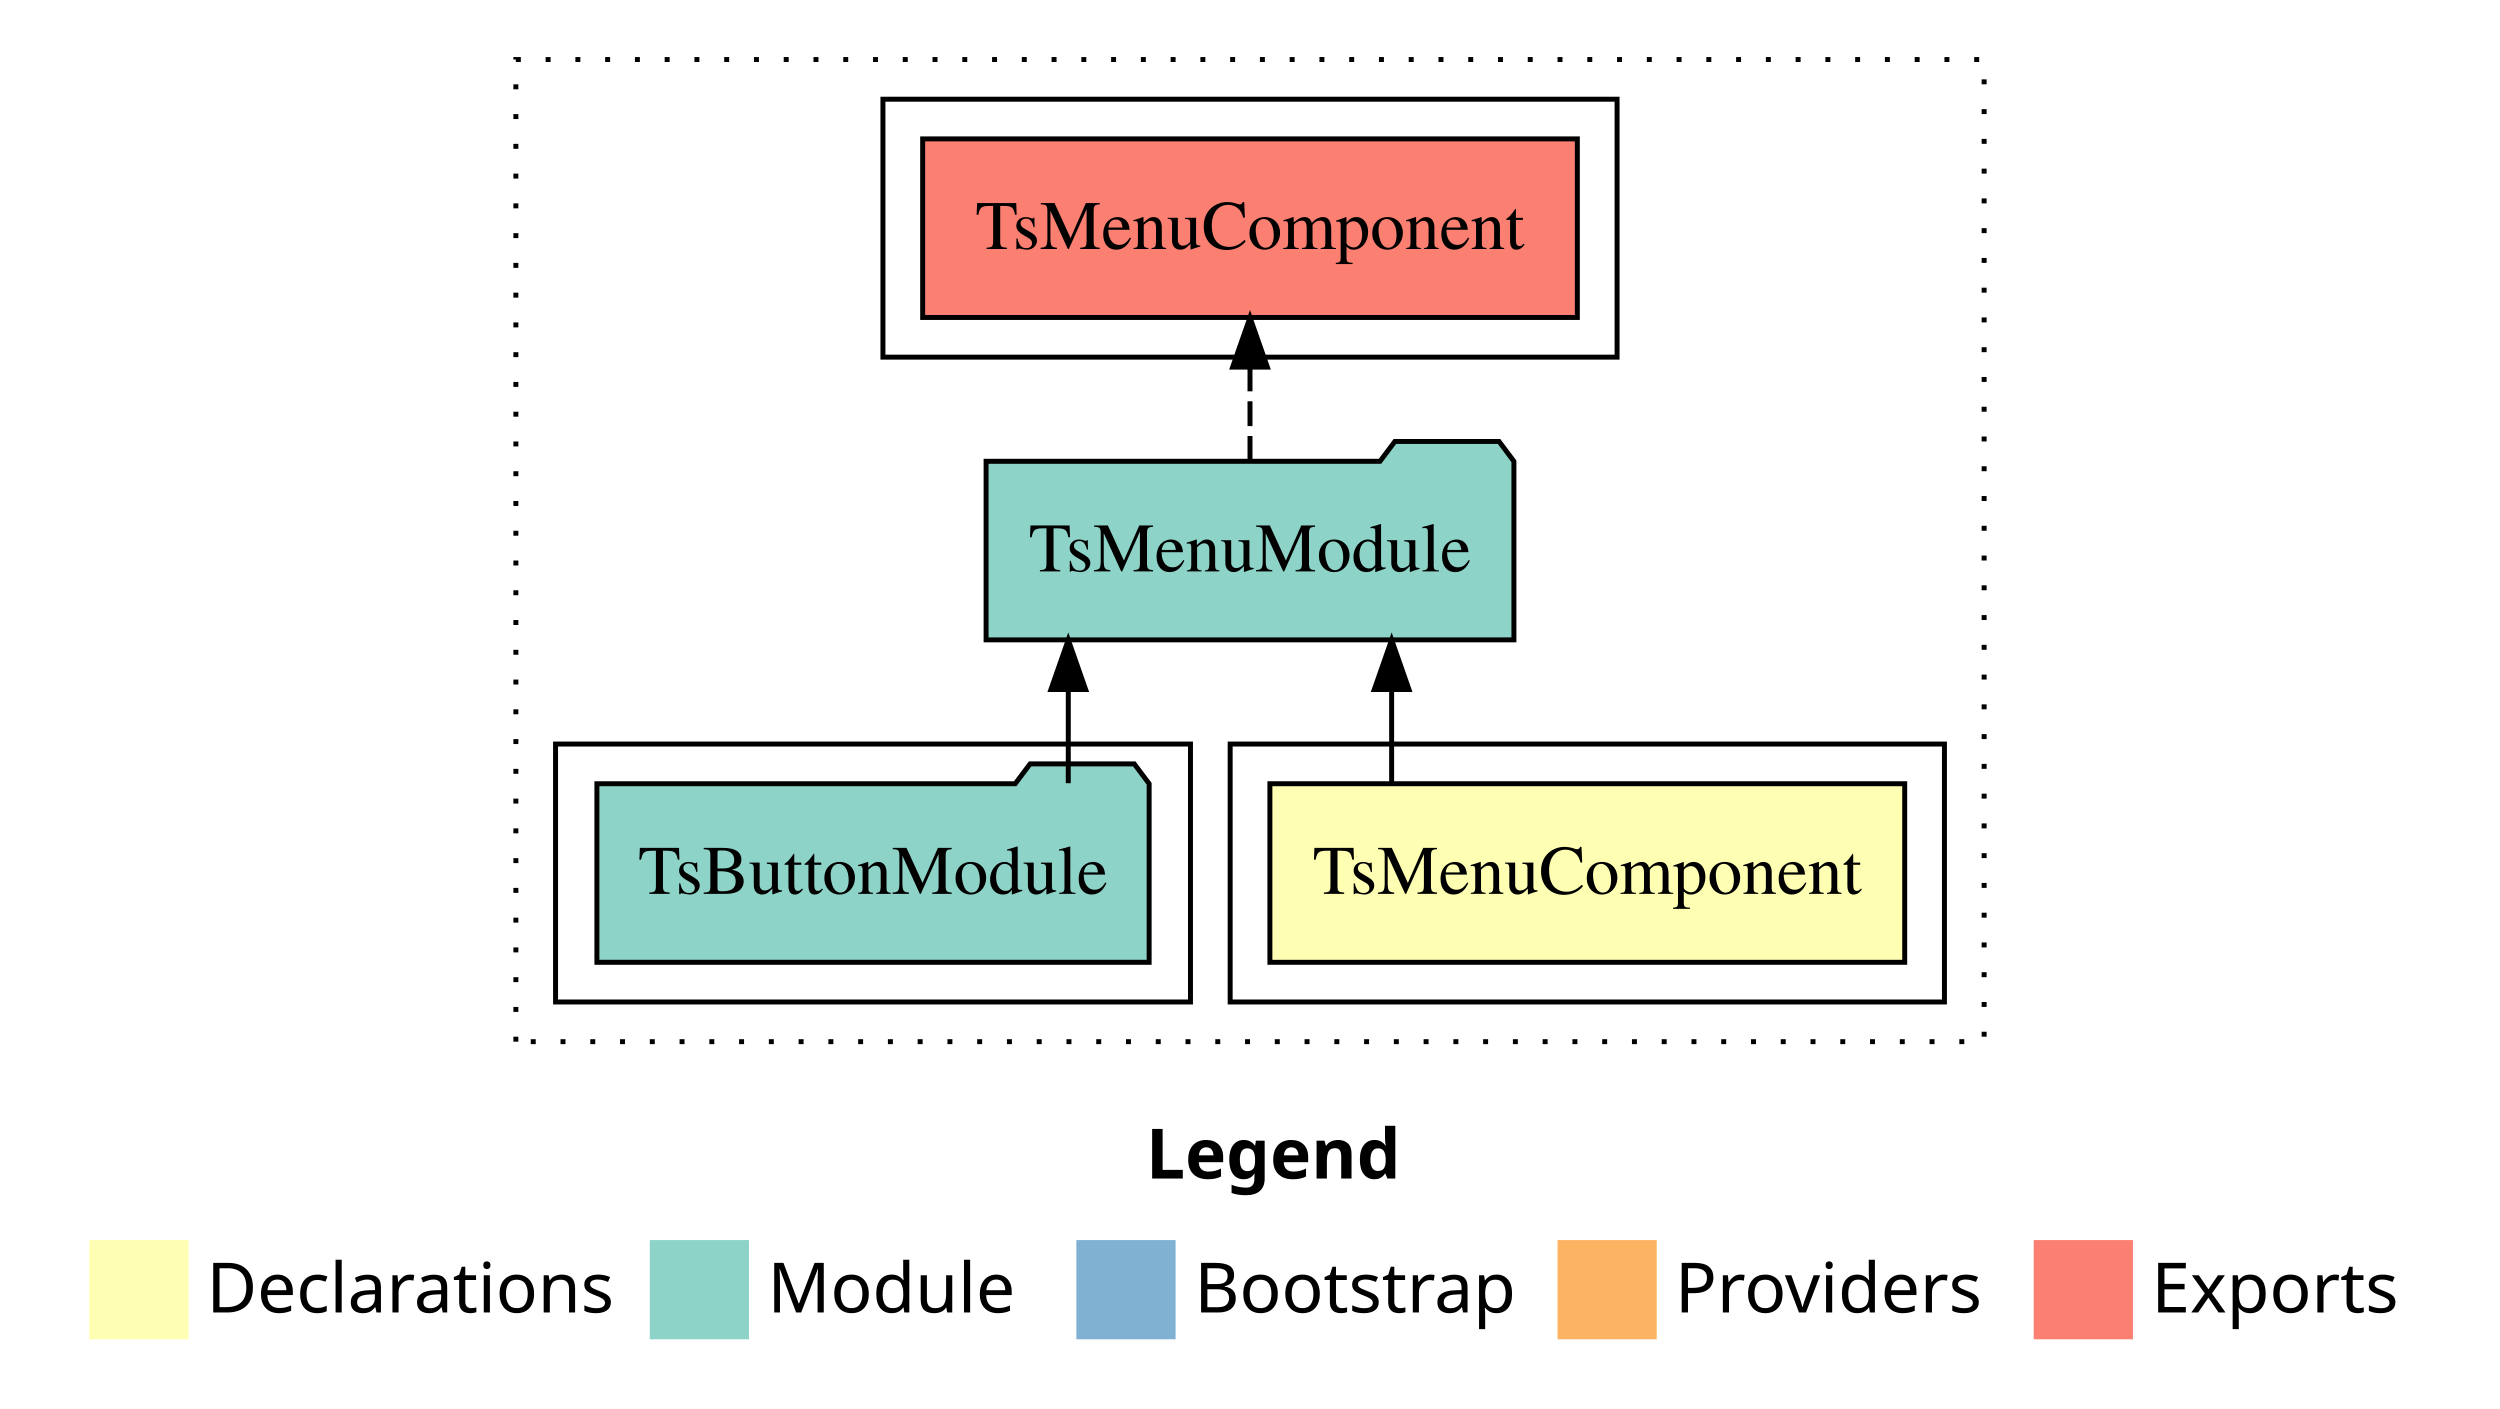
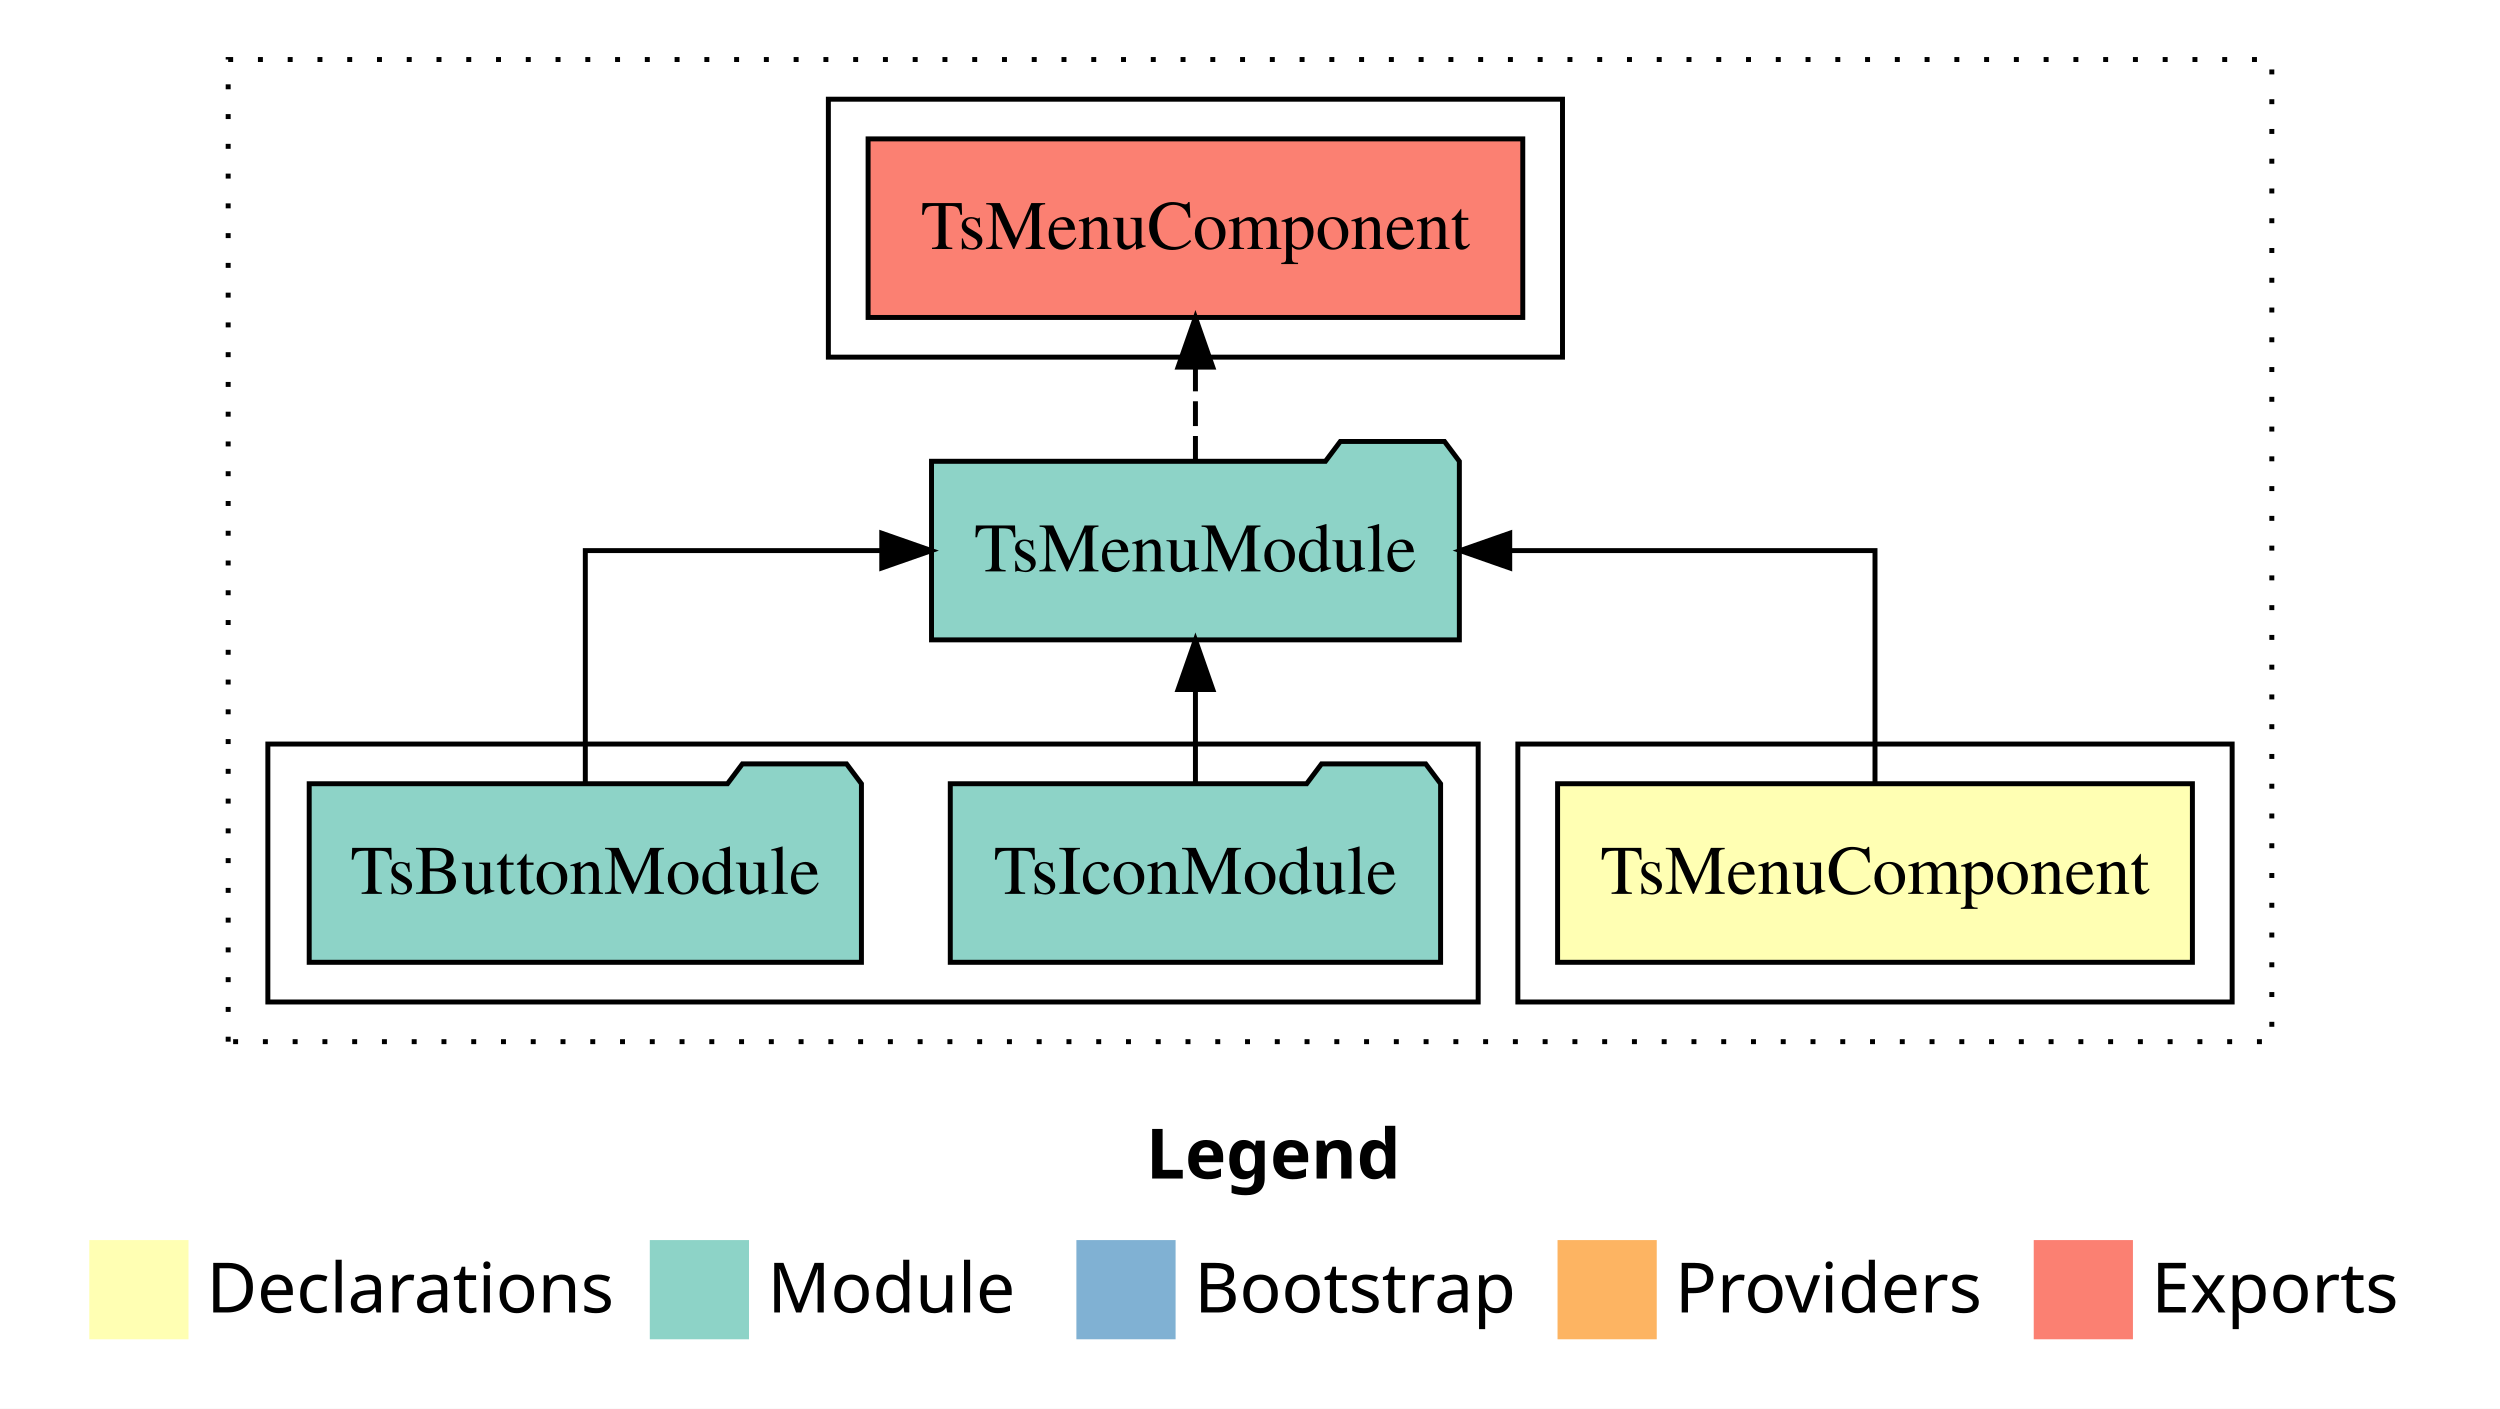
<svg xmlns="http://www.w3.org/2000/svg" width="504pt" height="284pt" viewBox="0.00 0.00 504.00 284.00">
  <g id="graph0" class="graph" transform="scale(1 1) rotate(0) translate(4 280)">
    <polygon fill="#ffffff" stroke="transparent" points="-4,4 -4,-280 500,-280 500,4 -4,4" />
    <text text-anchor="start" x="227.009" y="-42.4" font-family="sans-serif" font-weight="bold" font-size="14.00" fill="#000000">Legend</text>
    <polygon fill="#ffffb3" stroke="transparent" points="14,-10 14,-30 34,-30 34,-10 14,-10" />
    <text text-anchor="start" x="37.629" y="-15.4" font-family="sans-serif" font-size="14.00" fill="#000000">  Declarations</text>
    <polygon fill="#8dd3c7" stroke="transparent" points="127,-10 127,-30 147,-30 147,-10 127,-10" />
    <text text-anchor="start" x="150.725" y="-15.4" font-family="sans-serif" font-size="14.00" fill="#000000">  Module</text>
    <polygon fill="#80b1d3" stroke="transparent" points="213,-10 213,-30 233,-30 233,-10 213,-10" />
    <text text-anchor="start" x="236.781" y="-15.4" font-family="sans-serif" font-size="14.00" fill="#000000">  Bootstrap</text>
    <polygon fill="#fdb462" stroke="transparent" points="310,-10 310,-30 330,-30 330,-10 310,-10" />
    <text text-anchor="start" x="333.673" y="-15.4" font-family="sans-serif" font-size="14.00" fill="#000000">  Providers</text>
    <polygon fill="#fb8072" stroke="transparent" points="406,-10 406,-30 426,-30 426,-10 406,-10" />
    <text text-anchor="start" x="429.726" y="-15.4" font-family="sans-serif" font-size="14.00" fill="#000000">  Exports</text>
    <g id="clust1" class="cluster">
-       <polygon fill="none" stroke="#000000" stroke-dasharray="1,5" points="100,-70 100,-268 396,-268 396,-70 100,-70" />
+       <polygon fill="none" stroke="#000000" stroke-dasharray="1,5" points="42,-70 42,-268 454,-268 454,-70 42,-70" />
    </g>
    <g id="clust2" class="cluster">
-       <polygon fill="none" stroke="#000000" points="244,-78 244,-130 388,-130 388,-78 244,-78" />
+       <polygon fill="none" stroke="#000000" points="302,-78 302,-130 446,-130 446,-78 302,-78" />
    </g>
    <g id="clust4" class="cluster">
-       <polygon fill="none" stroke="#000000" points="108,-78 108,-130 236,-130 236,-78 108,-78" />
+       <polygon fill="none" stroke="#000000" points="50,-78 50,-130 294,-130 294,-78 50,-78" />
    </g>
    <g id="clust5" class="cluster">
-       <polygon fill="none" stroke="#000000" points="174,-208 174,-260 322,-260 322,-208 174,-208" />
+       <polygon fill="none" stroke="#000000" points="163,-208 163,-260 311,-260 311,-208 163,-208" />
    </g>
    <g id="node1" class="node">
-       <polygon fill="#ffffb3" stroke="#000000" points="379.989,-122 252.011,-122 252.011,-86 379.989,-86 379.989,-122" />
-       <text text-anchor="middle" x="316" y="-99.8" font-family="Times,serif" font-size="14.00" fill="#000000">TsMenuComponent</text>
+       <polygon fill="#ffffb3" stroke="#000000" points="437.989,-122 310.011,-122 310.011,-86 437.989,-86 437.989,-122" />
+       <text text-anchor="middle" x="374" y="-99.8" font-family="Times,serif" font-size="14.00" fill="#000000">TsMenuComponent</text>
    </g>
    <g id="node2" class="node">
-       <polygon fill="#8dd3c7" stroke="#000000" points="301.206,-187 298.206,-191 277.206,-191 274.206,-187 194.794,-187 194.794,-151 301.206,-151 301.206,-187" />
-       <text text-anchor="middle" x="248" y="-164.8" font-family="Times,serif" font-size="14.00" fill="#000000">TsMenuModule</text>
+       <polygon fill="#8dd3c7" stroke="#000000" points="290.206,-187 287.206,-191 266.206,-191 263.206,-187 183.794,-187 183.794,-151 290.206,-151 290.206,-187" />
+       <text text-anchor="middle" x="237" y="-164.8" font-family="Times,serif" font-size="14.00" fill="#000000">TsMenuModule</text>
    </g>
    <g id="edge1" class="edge">
-       <path fill="none" stroke="#000000" d="M276.554,-122.106C276.554,-122.106 276.554,-140.991 276.554,-140.991" />
-       <polygon fill="#000000" stroke="#000000" points="273.054,-140.991 276.554,-150.991 280.054,-140.991 273.054,-140.991" />
+       <path fill="none" stroke="#000000" d="M374,-122.106C374,-141.339 374,-169 374,-169 374,-169 300.36,-169 300.36,-169" />
+       <polygon fill="#000000" stroke="#000000" points="300.36,-165.5 290.36,-169 300.36,-172.5 300.36,-165.5" />
+     </g>
+     <g id="node5" class="node">
+       <polygon fill="#fb8072" stroke="#000000" points="302.99,-252 171.01,-252 171.01,-216 302.99,-216 302.99,-252" />
+       <text text-anchor="middle" x="237" y="-229.8" font-family="Times,serif" font-size="14.00" fill="#000000">TsMenuComponent </text>
+     </g>
+     <g id="edge4" class="edge">
+       <path fill="none" stroke="#000000" stroke-dasharray="5,2" d="M237,-187.106C237,-187.106 237,-205.991 237,-205.991" />
+       <polygon fill="#000000" stroke="#000000" points="233.5,-205.991 237,-215.991 240.5,-205.991 233.5,-205.991" />
+     </g>
+     <g id="node3" class="node">
+       <polygon fill="#8dd3c7" stroke="#000000" points="286.423,-122 283.423,-126 262.423,-126 259.423,-122 187.577,-122 187.577,-86 286.423,-86 286.423,-122" />
+       <text text-anchor="middle" x="237" y="-99.8" font-family="Times,serif" font-size="14.00" fill="#000000">TsIconModule</text>
+     </g>
+     <g id="edge2" class="edge">
+       <path fill="none" stroke="#000000" d="M237,-122.106C237,-122.106 237,-140.991 237,-140.991" />
+       <polygon fill="#000000" stroke="#000000" points="233.5,-140.991 237,-150.991 240.5,-140.991 233.5,-140.991" />
    </g>
    <g id="node4" class="node">
-       <polygon fill="#fb8072" stroke="#000000" points="313.99,-252 182.01,-252 182.01,-216 313.99,-216 313.99,-252" />
-       <text text-anchor="middle" x="248" y="-229.8" font-family="Times,serif" font-size="14.00" fill="#000000">TsMenuComponent </text>
+       <polygon fill="#8dd3c7" stroke="#000000" points="169.665,-122 166.665,-126 145.665,-126 142.665,-122 58.335,-122 58.335,-86 169.665,-86 169.665,-122" />
+       <text text-anchor="middle" x="114" y="-99.8" font-family="Times,serif" font-size="14.00" fill="#000000">TsButtonModule</text>
    </g>
    <g id="edge3" class="edge">
-       <path fill="none" stroke="#000000" stroke-dasharray="5,2" d="M248,-187.106C248,-187.106 248,-205.991 248,-205.991" />
-       <polygon fill="#000000" stroke="#000000" points="244.5,-205.991 248,-215.991 251.5,-205.991 244.5,-205.991" />
-     </g>
-     <g id="node3" class="node">
-       <polygon fill="#8dd3c7" stroke="#000000" points="227.665,-122 224.665,-126 203.665,-126 200.665,-122 116.335,-122 116.335,-86 227.665,-86 227.665,-122" />
-       <text text-anchor="middle" x="172" y="-99.8" font-family="Times,serif" font-size="14.00" fill="#000000">TsButtonModule</text>
-     </g>
-     <g id="edge2" class="edge">
-       <path fill="none" stroke="#000000" d="M211.365,-122.106C211.365,-122.106 211.365,-140.991 211.365,-140.991" />
-       <polygon fill="#000000" stroke="#000000" points="207.865,-140.991 211.365,-150.991 214.865,-140.991 207.865,-140.991" />
+       <path fill="none" stroke="#000000" d="M114,-122.106C114,-141.339 114,-169 114,-169 114,-169 173.766,-169 173.766,-169" />
+       <polygon fill="#000000" stroke="#000000" points="173.766,-172.5 183.766,-169 173.766,-165.5 173.766,-172.5" />
    </g>
  </g>
</svg>
